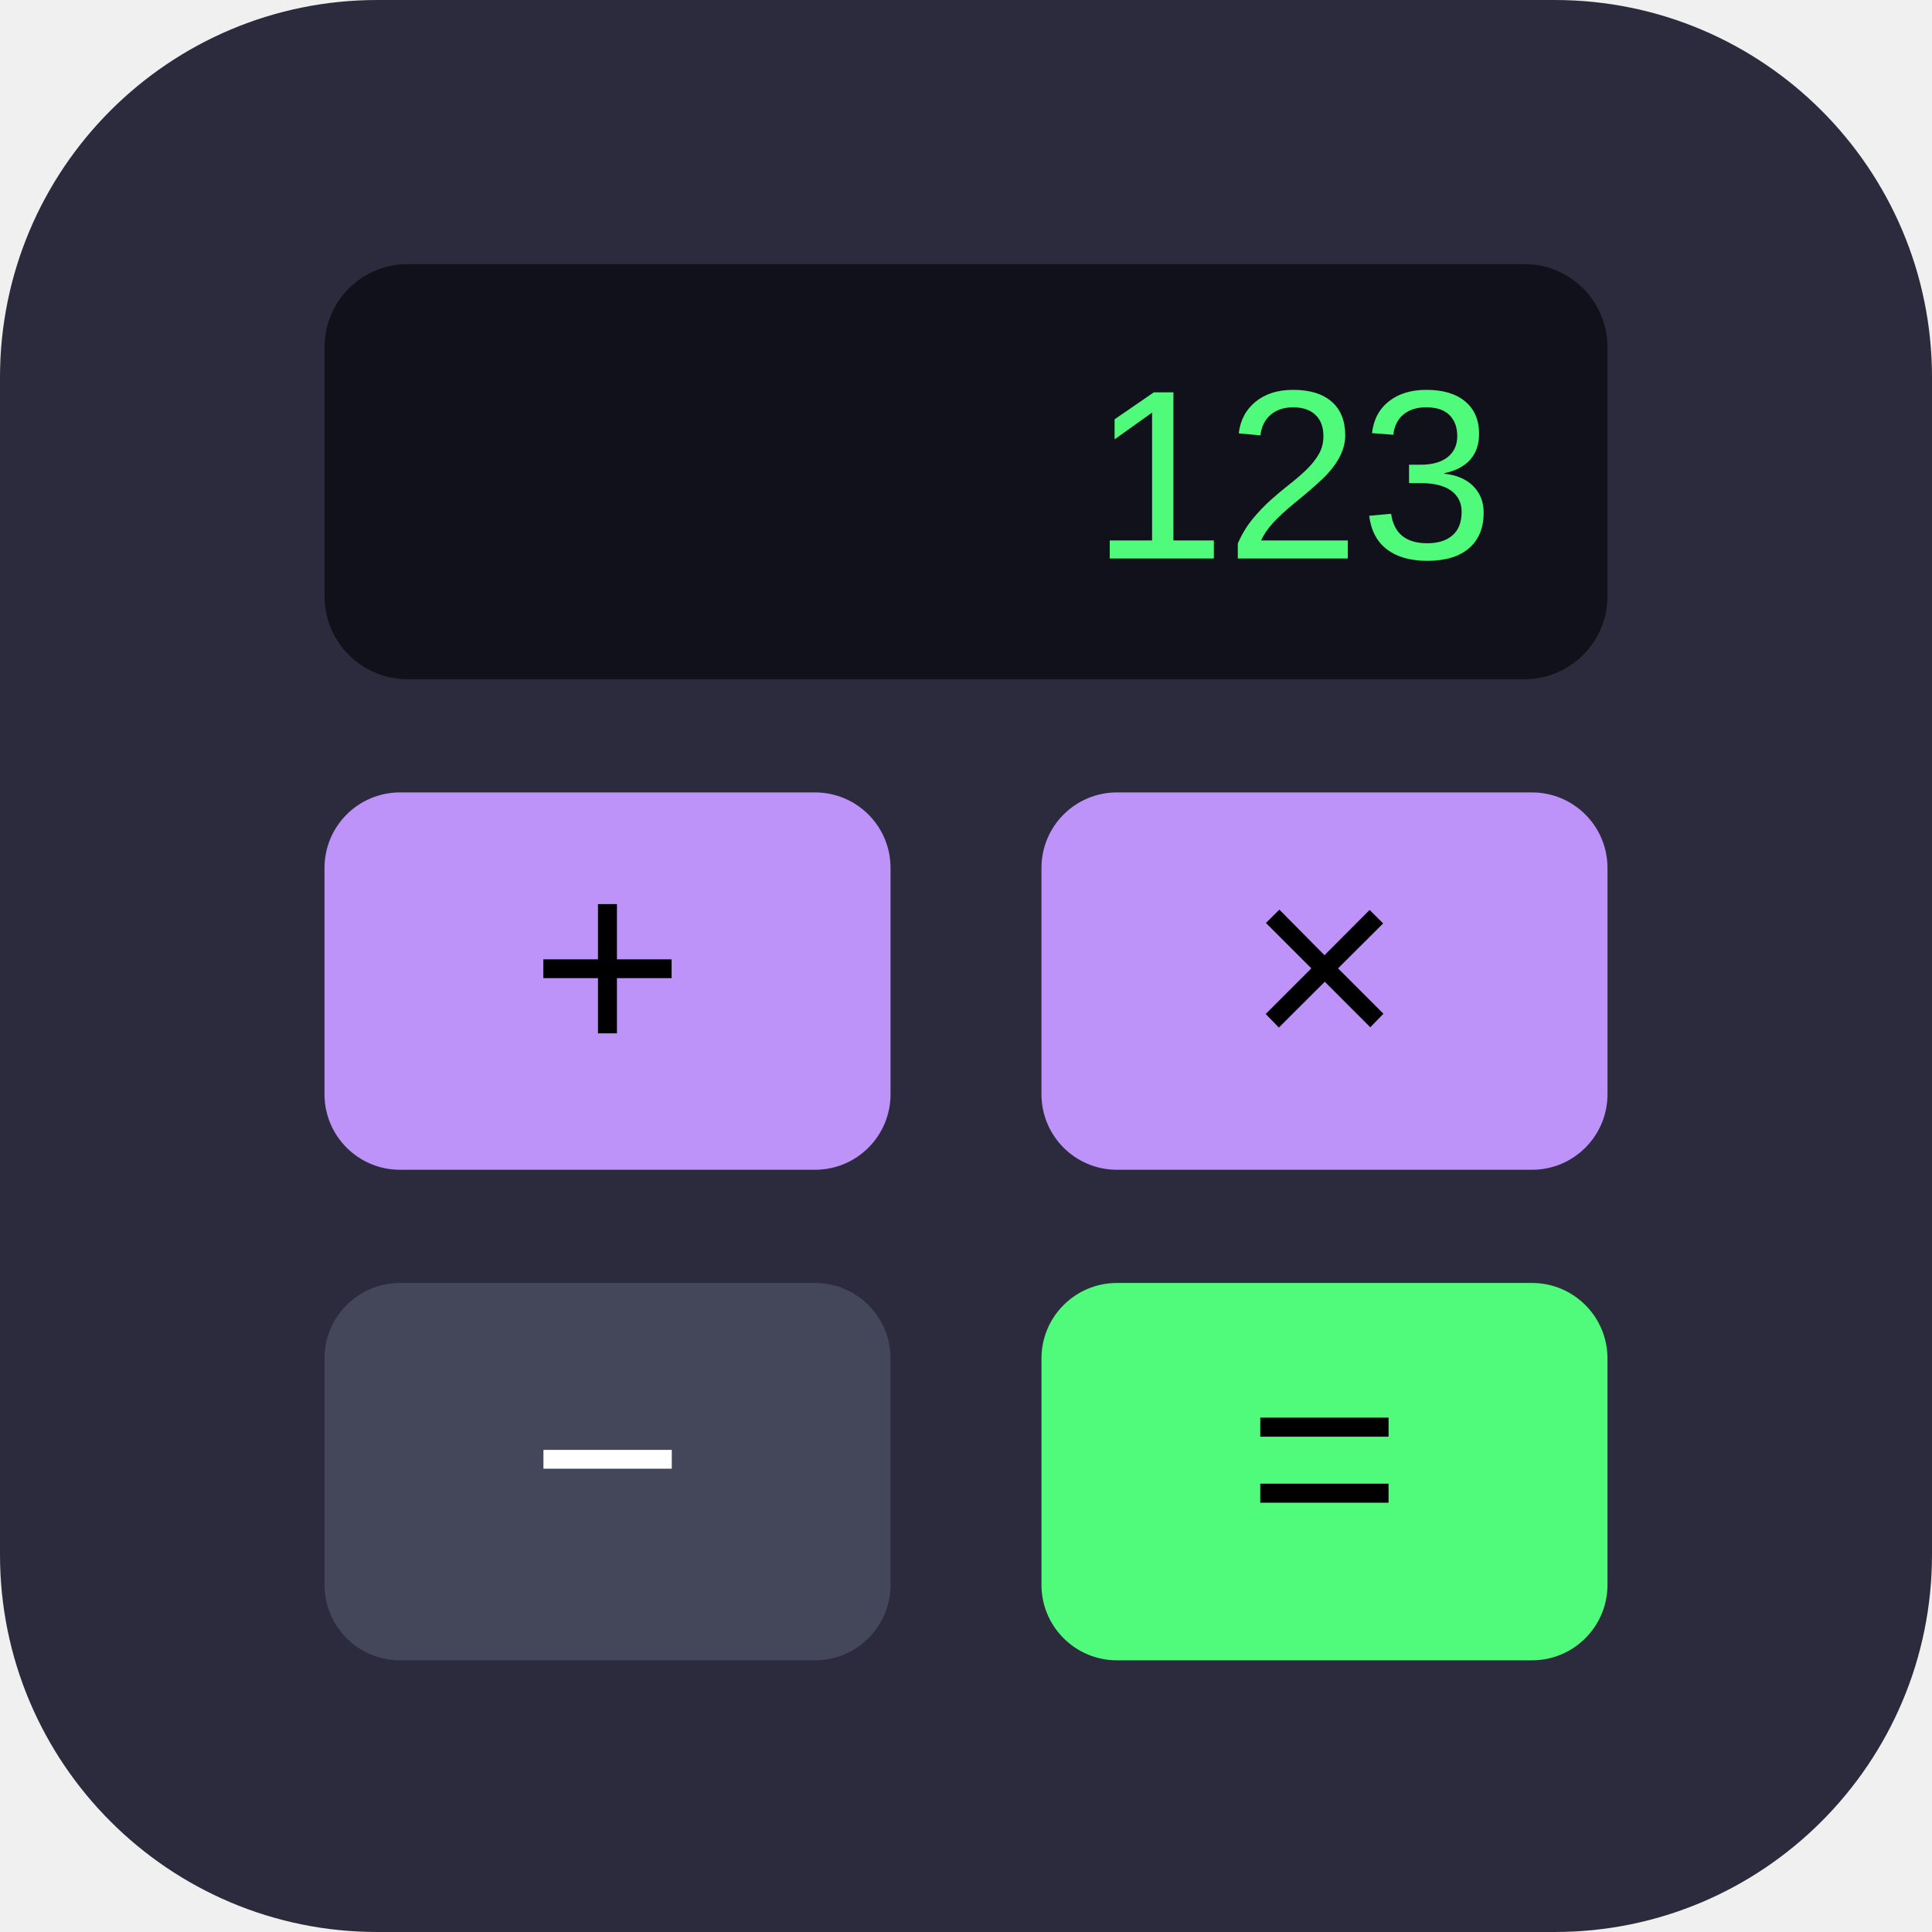
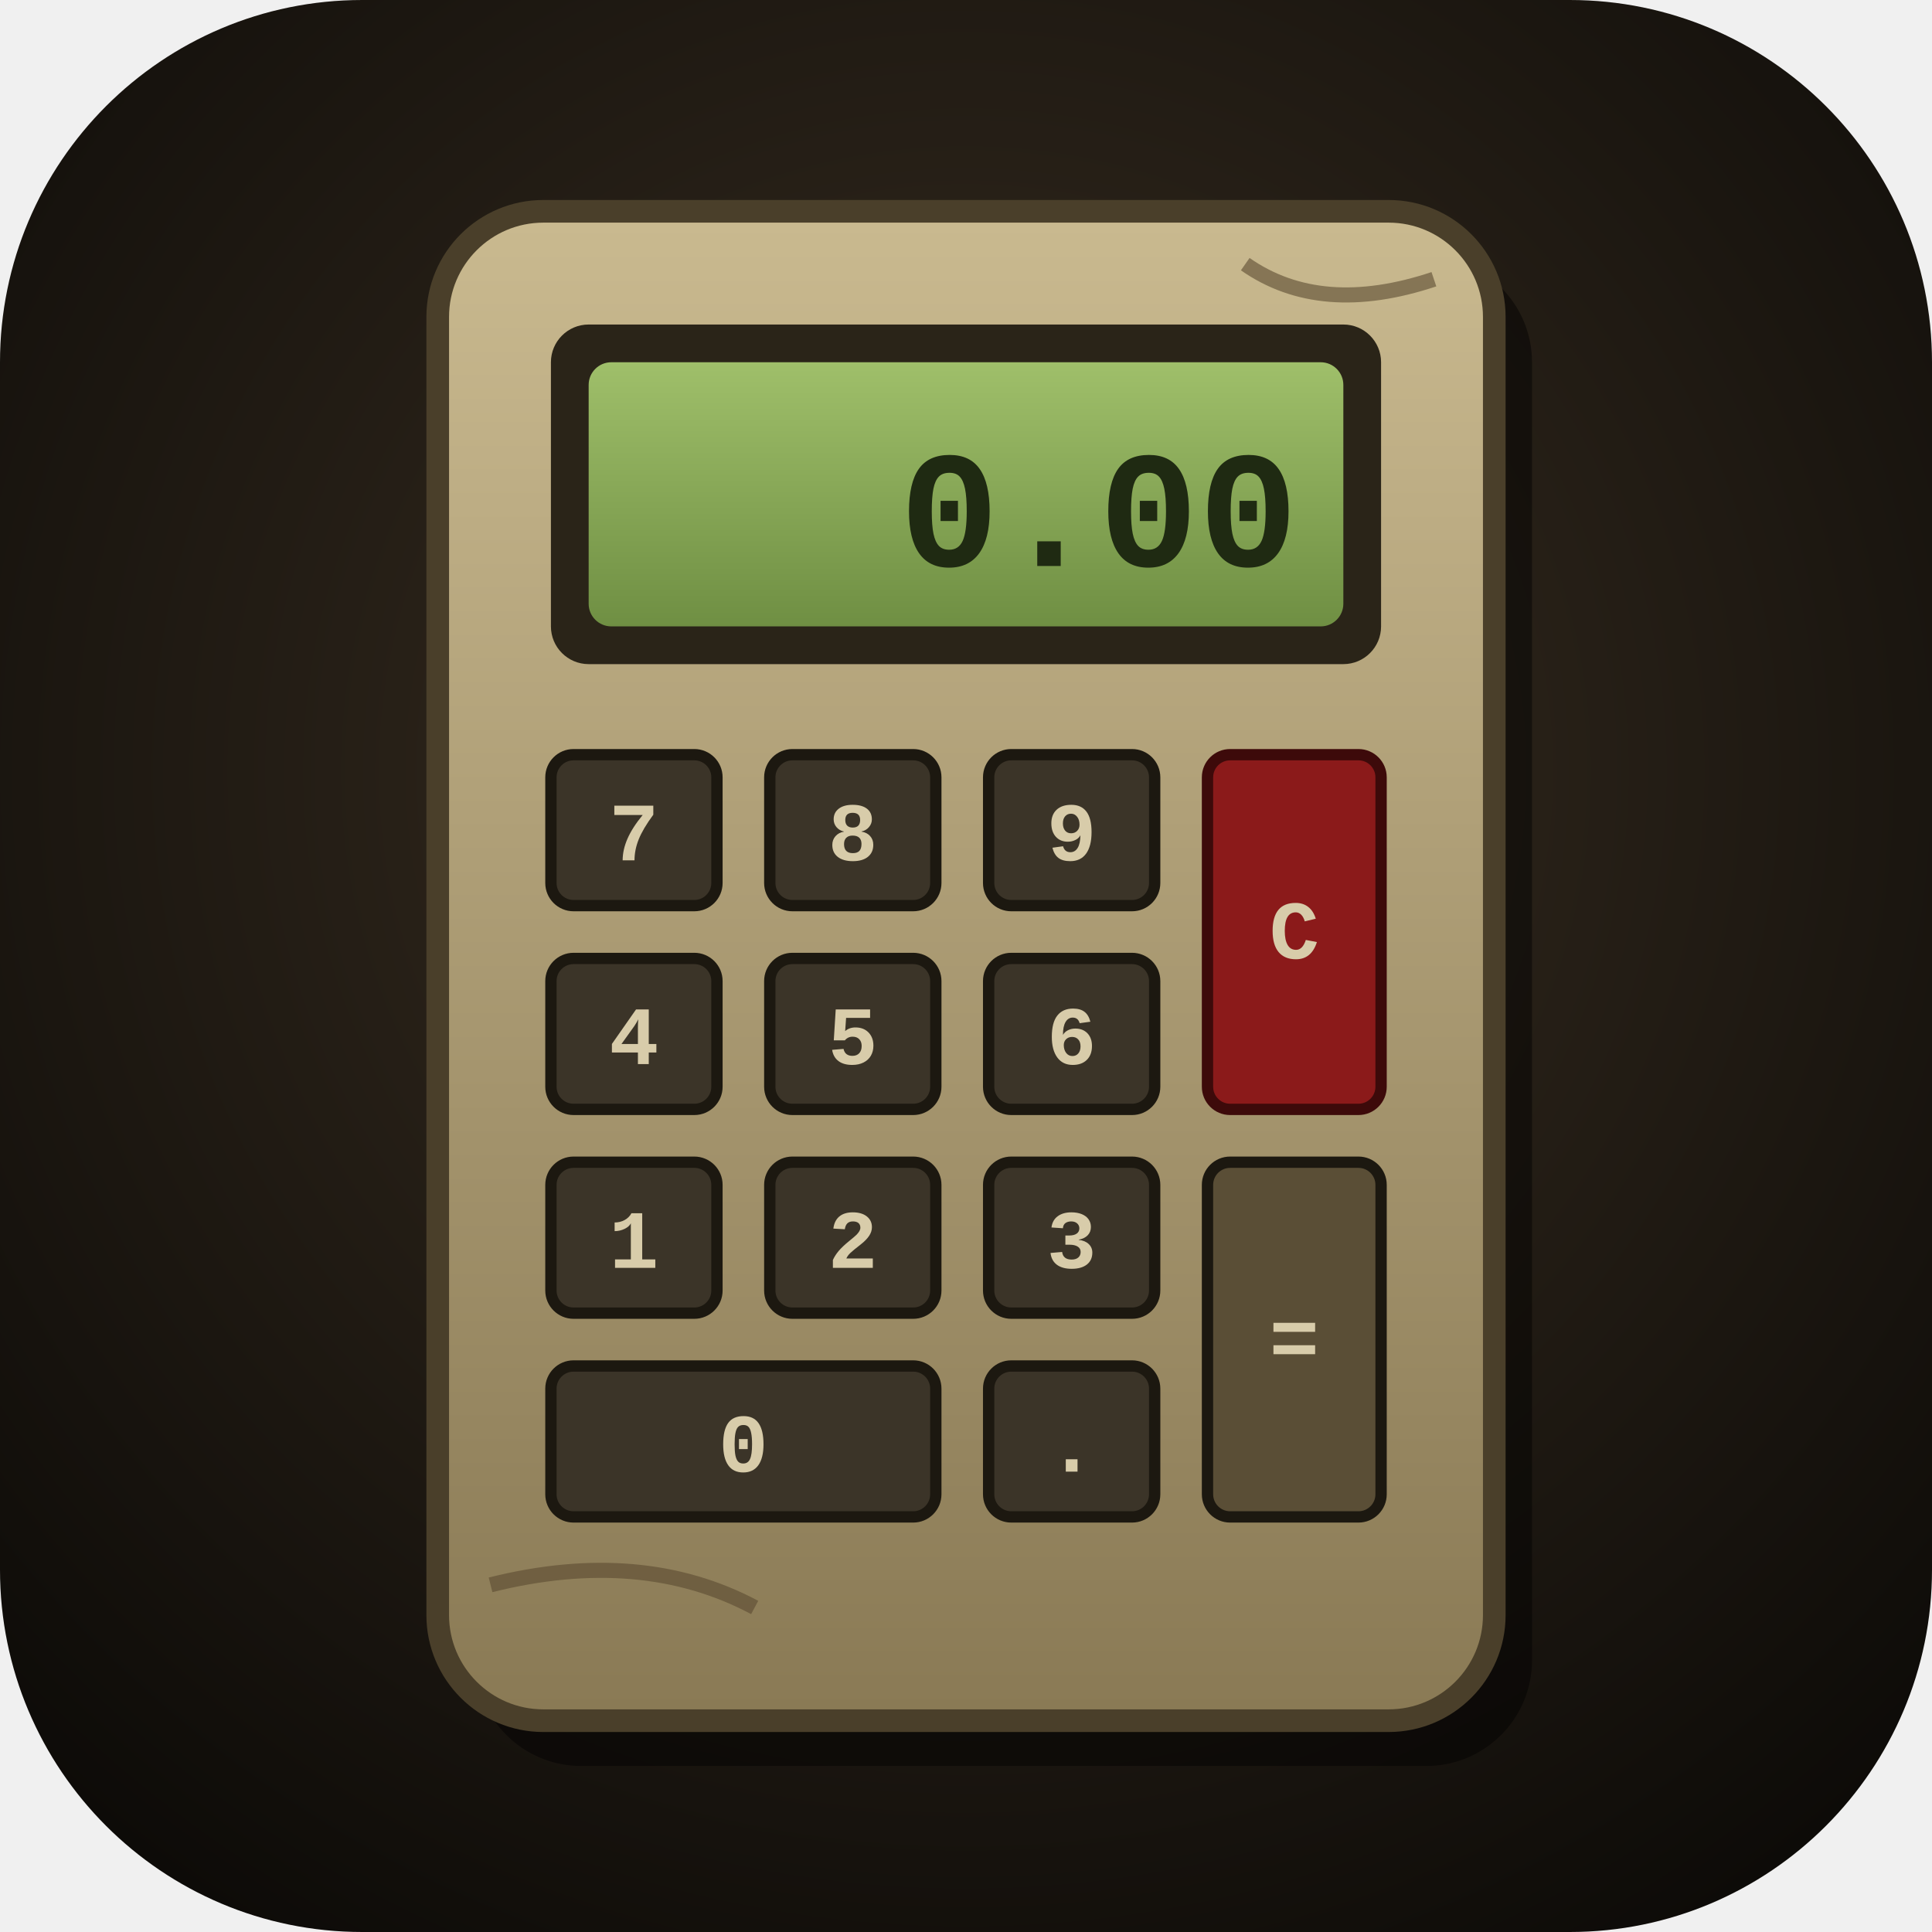
<svg xmlns="http://www.w3.org/2000/svg" viewBox="0 0 512 512">
-   <rect width="512" height="512" rx="100" fill="#2b2b3d" />
-   <rect x="86" y="70" width="340" height="110" rx="22" fill="#11111b" />
-   <text x="396" y="148" font-family="Arial" font-size="64" fill="#50fa7b" text-anchor="end">123</text>
-   <rect x="86" y="210" width="150" height="100" rx="20" fill="#bd93f9" />
-   <rect x="276" y="210" width="150" height="100" rx="20" fill="#bd93f9" />
-   <rect x="86" y="340" width="150" height="100" rx="20" fill="#44475a" />
-   <rect x="276" y="340" width="150" height="100" rx="20" fill="#50fa7b" />
-   <text x="161" y="280" font-family="Arial" font-size="70" fill="#000" text-anchor="middle">+</text>
-   <text x="351" y="280" font-family="Arial" font-size="70" fill="#000" text-anchor="middle">×</text>
-   <text x="161" y="410" font-family="Arial" font-size="70" fill="#fff" text-anchor="middle">−</text>
-   <text x="351" y="410" font-family="Arial" font-size="70" fill="#000" text-anchor="middle">=</text>
+   <defs>
+     <radialGradient id="luz" cx="50%" cy="40%" r="70%">
+       <stop offset="0" stop-color="#3a2f22" />
+       <stop offset="1" stop-color="#0d0b08" />
+     </radialGradient>
+     <linearGradient id="corpo" x1="0" y1="0" x2="0" y2="1">
+       <stop offset="0" stop-color="#c9b98f" />
+       <stop offset="1" stop-color="#8a7a55" />
+     </linearGradient>
+     <linearGradient id="lcd" x1="0" y1="0" x2="0" y2="1">
+       <stop offset="0" stop-color="#9fbf6a" />
+       <stop offset="1" stop-color="#6f8f43" />
+     </linearGradient>
+   </defs>
+   <rect width="512" height="512" rx="96" fill="url(#luz)" />
+   <rect x="116" y="56" width="280" height="400" rx="28" fill="#000" opacity=".45" transform="translate(10 12)" />
+   <rect x="116" y="56" width="280" height="400" rx="28" fill="url(#corpo)" stroke="#4a3f2a" stroke-width="6" />
+   <rect x="146" y="86" width="220" height="90" rx="10" fill="#2a2418" />
+   <rect x="156" y="96" width="200" height="70" rx="6" fill="url(#lcd)" />
+   <text x="344" y="150" text-anchor="end" font-family="Courier New,monospace" font-size="44" font-weight="bold" fill="#1f2a12">0.00</text>
+   <g fill="#3b3428" stroke="#1c1810" stroke-width="3">
+     <rect x="146" y="200" width="44" height="40" rx="6" />
+     <rect x="204" y="200" width="44" height="40" rx="6" />
+     <rect x="262" y="200" width="44" height="40" rx="6" />
+     <rect x="146" y="254" width="44" height="40" rx="6" />
+     <rect x="204" y="254" width="44" height="40" rx="6" />
+     <rect x="262" y="254" width="44" height="40" rx="6" />
+     <rect x="146" y="308" width="44" height="40" rx="6" />
+     <rect x="204" y="308" width="44" height="40" rx="6" />
+     <rect x="262" y="308" width="44" height="40" rx="6" />
+     <rect x="146" y="362" width="102" height="40" rx="6" />
+     <rect x="262" y="362" width="44" height="40" rx="6" />
+   </g>
+   <rect x="320" y="200" width="46" height="94" rx="6" fill="#8b1a1a" stroke="#3d0a0a" stroke-width="3" />
+   <rect x="320" y="308" width="46" height="94" rx="6" fill="#5a4e36" stroke="#1c1810" stroke-width="3" />
+   <g font-family="Courier New,monospace" font-size="22" font-weight="bold" fill="#d8ccaa" text-anchor="middle">
+     <text x="168" y="228">7</text>
+     <text x="226" y="228">8</text>
+     <text x="284" y="228">9</text>
+     <text x="168" y="282">4</text>
+     <text x="226" y="282">5</text>
+     <text x="284" y="282">6</text>
+     <text x="168" y="336">1</text>
+     <text x="226" y="336">2</text>
+     <text x="284" y="336">3</text>
+     <text x="197" y="390">0</text>
+     <text x="284" y="390">.</text>
+     <text x="343" y="254">C</text>
+     <text x="343" y="362">=</text>
+   </g>
+   <path d="M130 420 q40 -10 70 6 M330 70 q20 14 50 4" stroke="#5a4a30" stroke-width="4" fill="none" opacity=".6" />
</svg>
